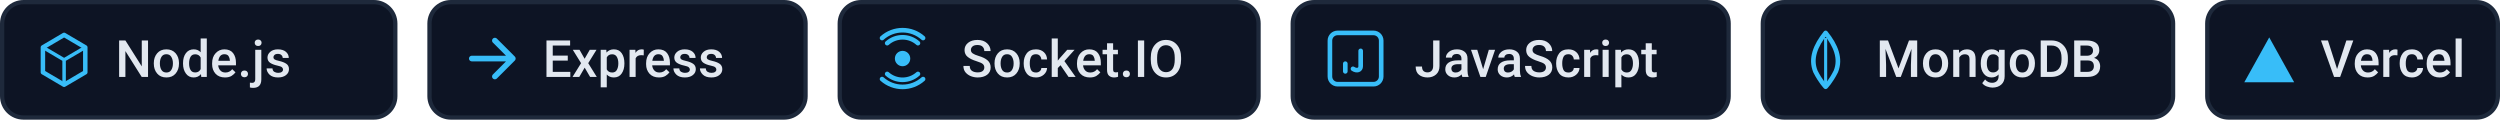
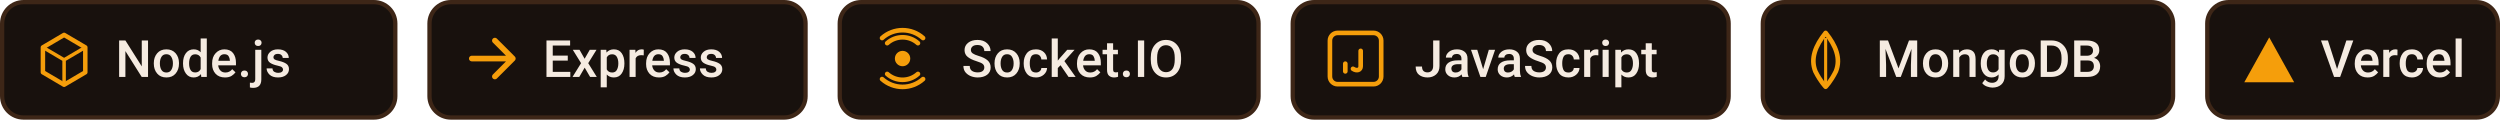
<svg xmlns="http://www.w3.org/2000/svg" width="585" height="28" viewBox="0 0 585 28" role="img" aria-label="Node.js, Express, Socket.IO, Vanilla JS, MongoDB and Vercel">
  <g font-family="-apple-system, BlinkMacSystemFont, 'Segoe UI', Roboto, sans-serif">
-     <rect x="0.5" y="0.5" width="92" height="27" rx="5" fill="#0d1424" stroke="#1e293b" />
-     <g transform="translate(8, 7) scale(0.5833)" color="#38bdf8">
+     <rect x="0.5" y="0.5" width="92" height="27" rx="5" fill="#18110d" stroke="#3d2617" />
+     <g transform="translate(8, 7) scale(0.5833)" color="#f59e0b">
      <path d="M12 2 L20.5 7 V17 L12 22 L3.5 17 V7 Z" fill="none" stroke="currentColor" stroke-width="1.8" stroke-linejoin="round" />
      <path d="M12 22 V12 M12 12 L20.5 7 M12 12 L3.5 7" fill="none" stroke="currentColor" stroke-width="1.4" stroke-linejoin="round" />
    </g>
-     <text x="27" y="18" fill="#e2e8f0" font-size="12" font-weight="500">Node.js</text>
-     <rect x="100.5" y="0.5" width="88" height="27" rx="5" fill="#0d1424" stroke="#1e293b" />
-     <g transform="translate(108, 6.5) scale(0.6)" color="#38bdf8">
+     <text x="27" y="18" fill="#f5ebe1" font-size="12" font-weight="500">Node.js</text>
+     <rect x="100.5" y="0.5" width="88" height="27" rx="5" fill="#18110d" stroke="#3d2617" />
+     <g transform="translate(108, 6.5) scale(0.6)" color="#f59e0b">
      <path d="M4 12 H20 M13 5 L20 12 L13 19" fill="none" stroke="currentColor" stroke-width="2.2" stroke-linecap="round" stroke-linejoin="round" />
    </g>
-     <text x="127" y="18" fill="#e2e8f0" font-size="12" font-weight="500">Express</text>
-     <rect x="196.5" y="0.5" width="98" height="27" rx="5" fill="#0d1424" stroke="#1e293b" />
-     <g transform="translate(204, 6.5) scale(0.6)" color="#38bdf8">
+     <text x="127" y="18" fill="#f5ebe1" font-size="12" font-weight="500">Express</text>
+     <rect x="196.5" y="0.5" width="98" height="27" rx="5" fill="#18110d" stroke="#3d2617" />
+     <g transform="translate(204, 6.5) scale(0.6)" color="#f59e0b">
      <circle cx="12" cy="12" r="3" fill="currentColor" />
      <path d="M6 6 A9 9 0 0 1 18 6 M4 4 A12 12 0 0 1 20 4 M6 18 A9 9 0 0 0 18 18 M4 20 A12 12 0 0 0 20 20" fill="none" stroke="currentColor" stroke-width="1.8" stroke-linecap="round" />
    </g>
-     <text x="225" y="18" fill="#e2e8f0" font-size="12" font-weight="500">Socket.IO</text>
-     <rect x="302.5" y="0.5" width="102" height="27" rx="5" fill="#0d1424" stroke="#1e293b" />
-     <g transform="translate(310, 6.5) scale(0.6)" color="#38bdf8">
+     <text x="225" y="18" fill="#f5ebe1" font-size="12" font-weight="500">Socket.IO</text>
+     <rect x="302.5" y="0.5" width="102" height="27" rx="5" fill="#18110d" stroke="#3d2617" />
+     <g transform="translate(310, 6.5) scale(0.6)" color="#f59e0b">
      <rect x="2" y="2" width="20" height="20" rx="3" fill="none" stroke="currentColor" stroke-width="1.8" />
      <path d="M8 17 V14 M14 9 V15 C14 16.5 12.5 17 11 16" fill="none" stroke="currentColor" stroke-width="1.8" stroke-linecap="round" />
    </g>
-     <text x="331" y="18" fill="#e2e8f0" font-size="12" font-weight="500">JavaScript</text>
-     <rect x="412.5" y="0.5" width="96" height="27" rx="5" fill="#0d1424" stroke="#1e293b" />
-     <g transform="translate(420, 6.5) scale(0.6)" color="#38bdf8">
+     <text x="331" y="18" fill="#f5ebe1" font-size="12" font-weight="500">JavaScript</text>
+     <rect x="412.5" y="0.5" width="96" height="27" rx="5" fill="#18110d" stroke="#3d2617" />
+     <g transform="translate(420, 6.5) scale(0.6)" color="#f59e0b">
      <path d="M12 2 C8 7 6 12 8 17 C10 21 12 23 12 23 C12 23 14 21 16 17 C18 12 16 7 12 2 Z" fill="none" stroke="currentColor" stroke-width="1.8" stroke-linejoin="round" />
      <path d="M12 4 V22" stroke="currentColor" stroke-width="1.2" />
    </g>
-     <text x="439" y="18" fill="#e2e8f0" font-size="12" font-weight="500">MongoDB</text>
-     <rect x="516.5" y="0.5" width="68" height="27" rx="5" fill="#0d1424" stroke="#1e293b" />
-     <g transform="translate(524, 7) scale(0.5833)" color="#38bdf8">
+     <text x="439" y="18" fill="#f5ebe1" font-size="12" font-weight="500">MongoDB</text>
+     <rect x="516.5" y="0.5" width="68" height="27" rx="5" fill="#18110d" stroke="#3d2617" />
+     <g transform="translate(524, 7) scale(0.5833)" color="#f59e0b">
      <path d="M12 3 L22 21 H2 Z" fill="currentColor" />
    </g>
-     <text x="543" y="18" fill="#e2e8f0" font-size="12" font-weight="500">Vercel</text>
+     <text x="543" y="18" fill="#f5ebe1" font-size="12" font-weight="500">Vercel</text>
  </g>
</svg>
